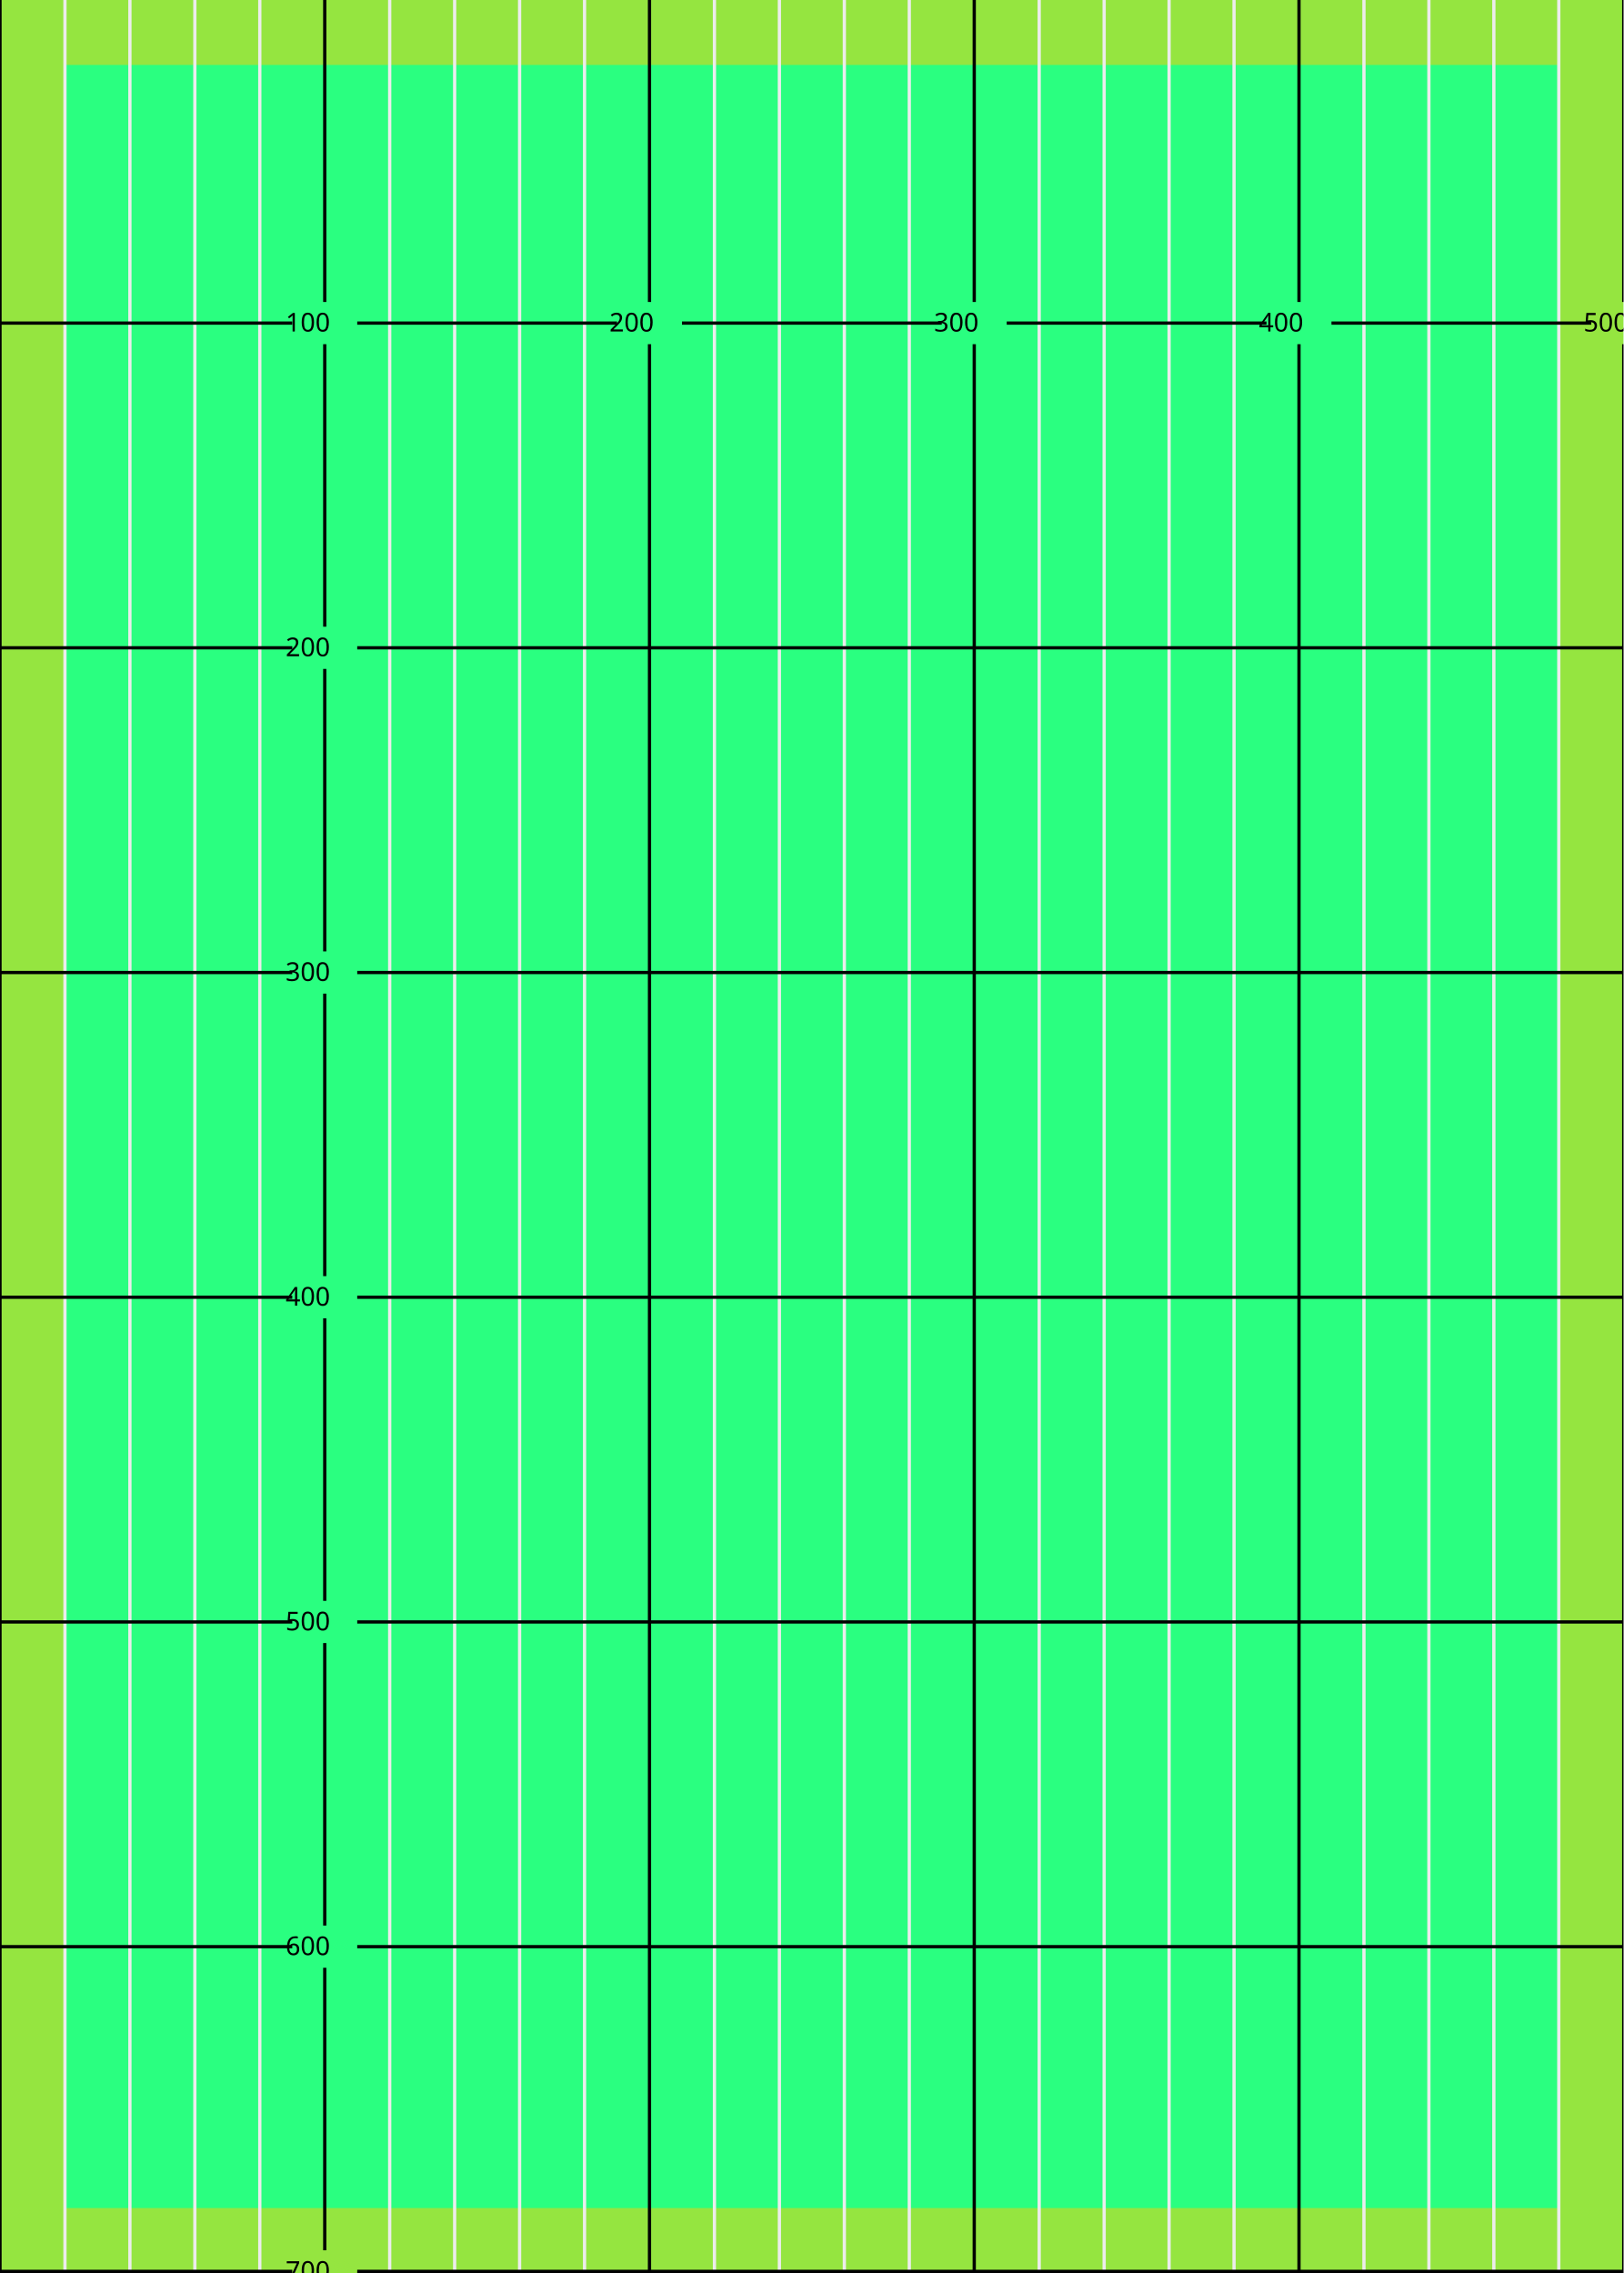
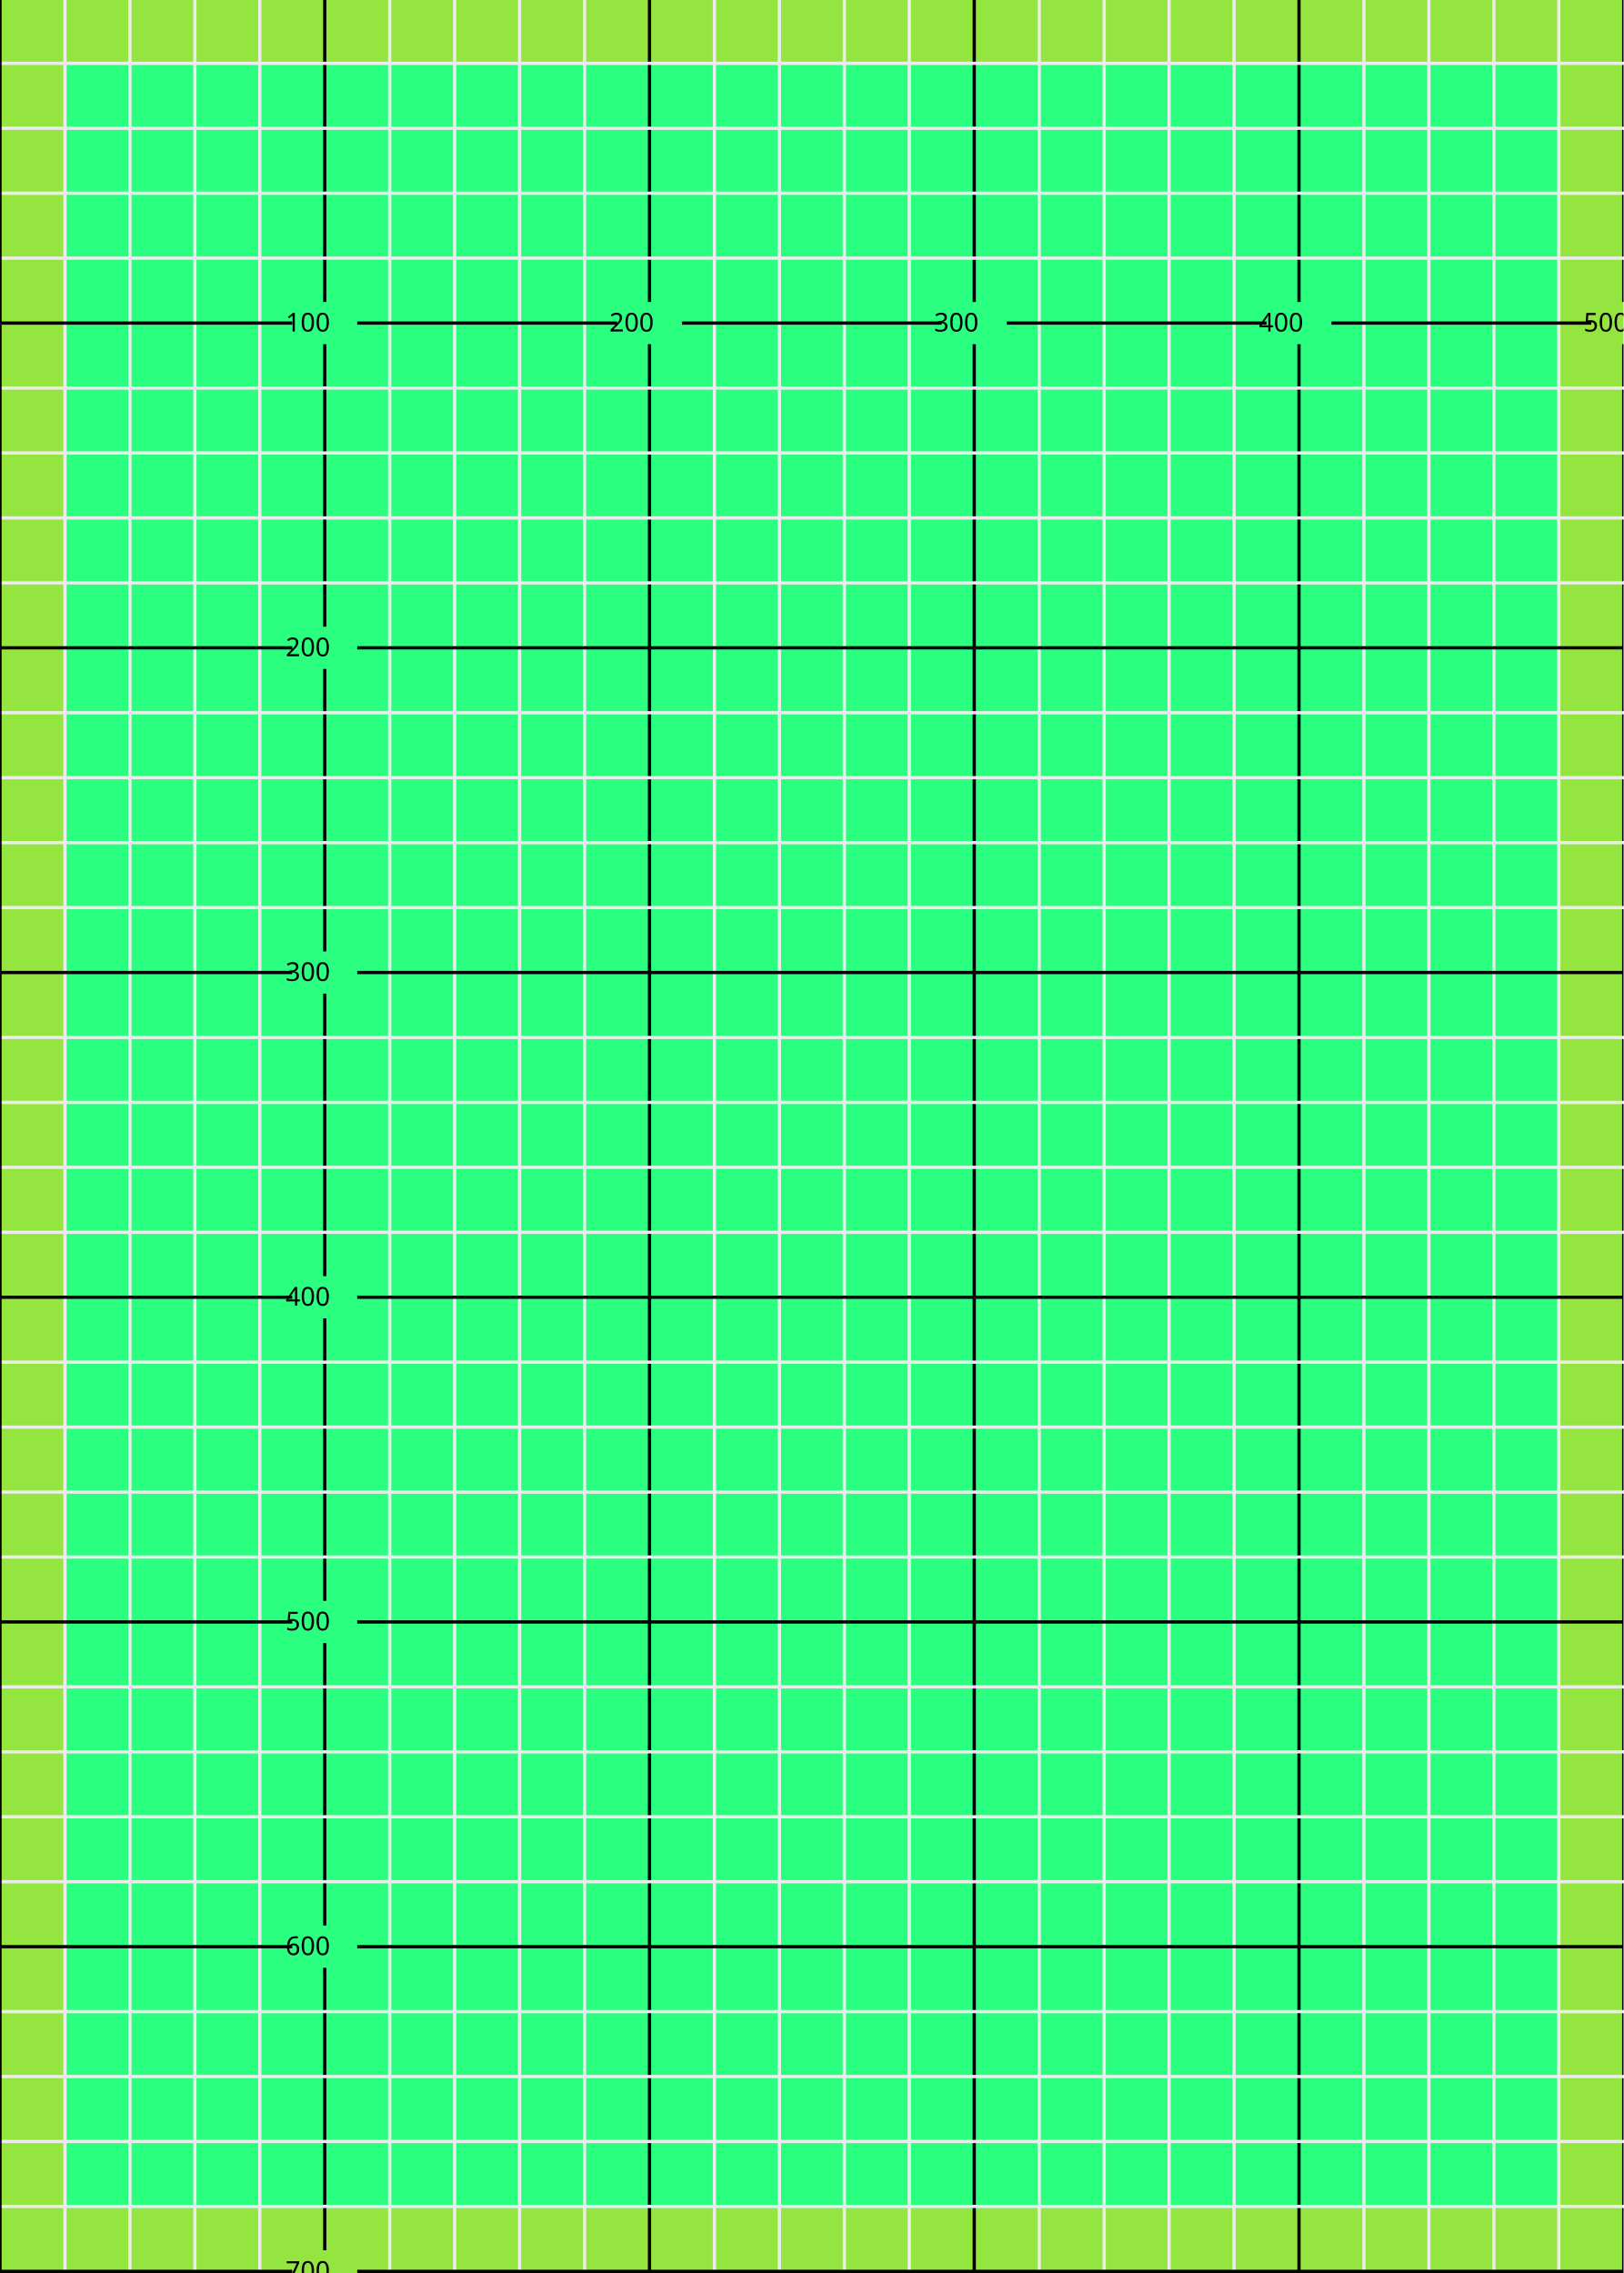
<svg xmlns="http://www.w3.org/2000/svg" id="svg2" version="1.1" width="500" height="700">
  <defs id="defs6" />
  <g id="layer4" style="display:inline">
    <path style="color:#000000;fill:#2aff80;fill-opacity:1;fill-rule:nonzero;stroke:none;stroke-width:20;marker:none;visibility:visible;display:inline;overflow:visible;enable-background:accumulate" d="m 0,0 500,0 0,700 -500,0 z" id="rect3160" />
  </g>
  <g id="layer2" style="display:inline">
    <path style="opacity:0.5;fill:none;stroke:#ffcc00;stroke-width:20px;stroke-linecap:butt;stroke-linejoin:miter" d="m 10,10 480,0 0,680 -480,0 z" id="rect3336" />
    <path style="fill:none;stroke:#ececec;stroke-width:1px;stroke-linecap:butt;stroke-linejoin:miter" d="M 20,1000 20,0" id="path3172" />
    <path style="fill:none;stroke:#000000;stroke-width:1px;stroke-linecap:butt;stroke-linejoin:miter" d="M 100,93 100,0" id="path3141" />
    <text xml:space="preserve" style="font-size:8px;font-style:normal;font-variant:normal;font-weight:500;font-stretch:normal;text-align:center;line-height:141%;letter-spacing:0px;word-spacing:0px;writing-mode:lr-tb;text-anchor:middle;fill:#000000;fill-opacity:1;stroke:none;font-family:Whois;-inkscape-font-specification:Whois Medium" x="100.006" y="102.1" id="text3168">
      <tspan id="tspan3170" x="100.006" y="102.1">100</tspan>
    </text>
    <path style="fill:none;stroke:#ececec;stroke-width:1px;stroke-linecap:butt;stroke-linejoin:miter" d="M 40,1000 40,0" id="path3176" />
    <path style="fill:none;stroke:#ececec;stroke-width:1px;stroke-linecap:butt;stroke-linejoin:miter" d="M 60,1000 60,0" id="path3180" />
    <path style="fill:none;stroke:#ececec;stroke-width:1px;stroke-linecap:butt;stroke-linejoin:miter" d="M 80,1000 80,0" id="path3184" />
    <path id="path3190" d="m 200,1000 0,-894 m 0,-13 0,-93" style="fill:none;stroke:#000000;stroke-width:1px;stroke-linecap:butt;stroke-linejoin:miter" />
    <text id="text3192" y="102.1" x="199.699" style="font-size:8px;font-style:normal;font-variant:normal;font-weight:500;font-stretch:normal;text-align:center;line-height:141%;letter-spacing:0px;word-spacing:0px;writing-mode:lr-tb;text-anchor:middle;fill:#000000;fill-opacity:1;stroke:none;font-family:Whois;-inkscape-font-specification:Whois Medium" xml:space="preserve">
      <tspan y="102.1" x="199.699" id="tspan3194">200</tspan>
    </text>
    <path id="path3196" d="M 120,1000 120,0" style="fill:none;stroke:#ececec;stroke-width:1px;stroke-linecap:butt;stroke-linejoin:miter" />
    <path id="path3200" d="M 140,1000 140,0" style="fill:none;stroke:#ececec;stroke-width:1px;stroke-linecap:butt;stroke-linejoin:miter" />
    <path id="path3204" d="M 160,1000 160,0" style="fill:none;stroke:#ececec;stroke-width:1px;stroke-linecap:butt;stroke-linejoin:miter" />
    <path id="path3208" d="M 180,1000 180,0" style="fill:none;stroke:#ececec;stroke-width:1px;stroke-linecap:butt;stroke-linejoin:miter" />
    <path style="fill:none;stroke:#000000;stroke-width:1px;stroke-linecap:butt;stroke-linejoin:miter" d="m 300,1000 0,-894 m 0,-13 0,-93" id="path3003" />
    <text xml:space="preserve" style="font-size:8px;font-style:normal;font-variant:normal;font-weight:500;font-stretch:normal;text-align:center;line-height:141%;letter-spacing:0px;word-spacing:0px;writing-mode:lr-tb;text-anchor:middle;fill:#000000;fill-opacity:1;stroke:none;font-family:Whois;-inkscape-font-specification:Whois Medium" x="299.699" y="102.1" id="text3005">
      <tspan id="tspan3007" x="299.699" y="102.1">300</tspan>
    </text>
    <path style="fill:none;stroke:#ececec;stroke-width:1px;stroke-linecap:butt;stroke-linejoin:miter" d="M 220,1000 220,0" id="path3009" />
    <path style="fill:none;stroke:#ececec;stroke-width:1px;stroke-linecap:butt;stroke-linejoin:miter" d="M 240,1000 240,0" id="path3011" />
    <path style="fill:none;stroke:#ececec;stroke-width:1px;stroke-linecap:butt;stroke-linejoin:miter" d="M 260,1000 260,0" id="path3013" />
    <path style="fill:none;stroke:#ececec;stroke-width:1px;stroke-linecap:butt;stroke-linejoin:miter" d="M 280,1000 280,0" id="path3015" />
    <path id="path3017" d="m 400,1000 0,-894 m 0,-13 0,-93" style="fill:none;stroke:#000000;stroke-width:1px;stroke-linecap:butt;stroke-linejoin:miter" />
    <text id="text3019" y="102.1" x="399.699" style="font-size:8px;font-style:normal;font-variant:normal;font-weight:500;font-stretch:normal;text-align:center;line-height:141%;letter-spacing:0px;word-spacing:0px;writing-mode:lr-tb;text-anchor:middle;fill:#000000;fill-opacity:1;stroke:none;font-family:Whois;-inkscape-font-specification:Whois Medium" xml:space="preserve">
      <tspan y="102.1" x="399.699" id="tspan3021">400</tspan>
    </text>
    <path id="path3023" d="M 320,1000 320,0" style="fill:none;stroke:#ececec;stroke-width:1px;stroke-linecap:butt;stroke-linejoin:miter" />
    <path id="path3025" d="M 340,1000 340,0" style="fill:none;stroke:#ececec;stroke-width:1px;stroke-linecap:butt;stroke-linejoin:miter" />
    <path id="path3027" d="M 360,1000 360,0" style="fill:none;stroke:#ececec;stroke-width:1px;stroke-linecap:butt;stroke-linejoin:miter" />
    <path id="path3029" d="M 380,1000 380,0" style="fill:none;stroke:#ececec;stroke-width:1px;stroke-linecap:butt;stroke-linejoin:miter" />
    <path style="fill:none;stroke:#000000;stroke-width:1px;stroke-linecap:butt;stroke-linejoin:miter" d="m 500,1000 0,-894 m 0,-13 0,-93" id="path3031" />
    <text xml:space="preserve" style="font-size:8px;font-style:normal;font-variant:normal;font-weight:500;font-stretch:normal;text-align:center;line-height:141%;letter-spacing:0px;word-spacing:0px;writing-mode:lr-tb;text-anchor:middle;fill:#000000;fill-opacity:1;stroke:none;font-family:Whois;-inkscape-font-specification:Whois Medium" x="499.699" y="102.1" id="text3033">
      <tspan id="tspan3035" x="499.699" y="102.1">500</tspan>
    </text>
    <path style="fill:none;stroke:#ececec;stroke-width:1px;stroke-linecap:butt;stroke-linejoin:miter" d="M 420,1000 420,0" id="path3037" />
    <path style="fill:none;stroke:#ececec;stroke-width:1px;stroke-linecap:butt;stroke-linejoin:miter" d="M 440,1000 440,0" id="path3039" />
    <path style="fill:none;stroke:#ececec;stroke-width:1px;stroke-linecap:butt;stroke-linejoin:miter" d="M 460,1000 460,0" id="path3041" />
    <path style="fill:none;stroke:#ececec;stroke-width:1px;stroke-linecap:butt;stroke-linejoin:miter" d="M 480,1000 480,0" id="path3043" />
    <path id="path3045" d="m 600,1000 0,-894 m 0,-13 0,-93" style="fill:none;stroke:#000000;stroke-width:1px;stroke-linecap:butt;stroke-linejoin:miter" />
    <text id="text3047" y="102.1" x="599.699" style="font-size:8px;font-style:normal;font-variant:normal;font-weight:500;font-stretch:normal;text-align:center;line-height:141%;letter-spacing:0px;word-spacing:0px;writing-mode:lr-tb;text-anchor:middle;fill:#000000;fill-opacity:1;stroke:none;font-family:Whois;-inkscape-font-specification:Whois Medium" xml:space="preserve">
      <tspan y="102.1" x="599.699" id="tspan3049">600</tspan>
    </text>
    <path id="path3051" d="M 520,1000 520,0" style="fill:none;stroke:#ececec;stroke-width:1px;stroke-linecap:butt;stroke-linejoin:miter" />
    <path id="path3053" d="M 540,1000 540,0" style="fill:none;stroke:#ececec;stroke-width:1px;stroke-linecap:butt;stroke-linejoin:miter" />
    <path id="path3055" d="M 560,1000 560,0" style="fill:none;stroke:#ececec;stroke-width:1px;stroke-linecap:butt;stroke-linejoin:miter" />
    <path id="path3057" d="M 580,1000 580,0" style="fill:none;stroke:#ececec;stroke-width:1px;stroke-linecap:butt;stroke-linejoin:miter" />
    <path style="fill:none;stroke:#000000;stroke-width:1px;stroke-linecap:butt;stroke-linejoin:miter" d="m 700,1000 0,-894 m 0,-13 0,-93" id="path3059" />
    <text xml:space="preserve" style="font-size:8px;font-style:normal;font-variant:normal;font-weight:500;font-stretch:normal;text-align:center;line-height:141%;letter-spacing:0px;word-spacing:0px;writing-mode:lr-tb;text-anchor:middle;fill:#000000;fill-opacity:1;stroke:none;font-family:Whois;-inkscape-font-specification:Whois Medium" x="699.699" y="102.1" id="text3061">
      <tspan id="tspan3063" x="699.699" y="102.1">700</tspan>
    </text>
    <path style="fill:none;stroke:#ececec;stroke-width:1px;stroke-linecap:butt;stroke-linejoin:miter" d="M 620,1000 620,0" id="path3065" />
    <path style="fill:none;stroke:#ececec;stroke-width:1px;stroke-linecap:butt;stroke-linejoin:miter" d="M 640,1000 640,0" id="path3067" />
    <path style="fill:none;stroke:#ececec;stroke-width:1px;stroke-linecap:butt;stroke-linejoin:miter" d="M 660,1000 660,0" id="path3069" />
    <path style="fill:none;stroke:#ececec;stroke-width:1px;stroke-linecap:butt;stroke-linejoin:miter" d="M 680,1000 680,0" id="path3071" />
    <path id="path3073" d="m 800,1000 0,-894 m 0,-13 0,-93" style="fill:none;stroke:#000000;stroke-width:1px;stroke-linecap:butt;stroke-linejoin:miter" />
    <text id="text3075" y="102.1" x="799.699" style="font-size:8px;font-style:normal;font-variant:normal;font-weight:500;font-stretch:normal;text-align:center;line-height:141%;letter-spacing:0px;word-spacing:0px;writing-mode:lr-tb;text-anchor:middle;fill:#000000;fill-opacity:1;stroke:none;font-family:Whois;-inkscape-font-specification:Whois Medium" xml:space="preserve">
      <tspan y="102.1" x="799.699" id="tspan3077">800</tspan>
    </text>
    <path id="path3079" d="M 720,1000 720,0" style="fill:none;stroke:#ececec;stroke-width:1px;stroke-linecap:butt;stroke-linejoin:miter" />
    <path id="path3081" d="M 740,1000 740,0" style="fill:none;stroke:#ececec;stroke-width:1px;stroke-linecap:butt;stroke-linejoin:miter" />
    <path id="path3083" d="M 760,1000 760,0" style="fill:none;stroke:#ececec;stroke-width:1px;stroke-linecap:butt;stroke-linejoin:miter" />
    <path id="path3085" d="M 780,1000 780,0" style="fill:none;stroke:#ececec;stroke-width:1px;stroke-linecap:butt;stroke-linejoin:miter" />
    <path style="fill:none;stroke:#000000;stroke-width:1px;stroke-linecap:butt;stroke-linejoin:miter" d="m 900,1000 0,-894 m 0,-13 0,-93" id="path3087" />
    <text xml:space="preserve" style="font-size:8px;font-style:normal;font-variant:normal;font-weight:500;font-stretch:normal;text-align:center;line-height:141%;letter-spacing:0px;word-spacing:0px;writing-mode:lr-tb;text-anchor:middle;fill:#000000;fill-opacity:1;stroke:none;font-family:Whois;-inkscape-font-specification:Whois Medium" x="899.699" y="102.1" id="text3089">
      <tspan id="tspan3091" x="899.699" y="102.1">900</tspan>
    </text>
    <path style="fill:none;stroke:#ececec;stroke-width:1px;stroke-linecap:butt;stroke-linejoin:miter" d="M 820,1000 820,0" id="path3093" />
    <path style="fill:none;stroke:#ececec;stroke-width:1px;stroke-linecap:butt;stroke-linejoin:miter" d="M 840,1000 840,0" id="path3095" />
    <path style="fill:none;stroke:#ececec;stroke-width:1px;stroke-linecap:butt;stroke-linejoin:miter" d="M 860,1000 860,0" id="path3097" />
    <path style="fill:none;stroke:#ececec;stroke-width:1px;stroke-linecap:butt;stroke-linejoin:miter" d="M 880,1000 880,0" id="path3100" />
    <path id="path3108" d="M 920,1000 920,0" style="fill:none;stroke:#ececec;stroke-width:1px;stroke-linecap:butt;stroke-linejoin:miter" />
    <path id="path3110" d="M 940,1000 940,0" style="fill:none;stroke:#ececec;stroke-width:1px;stroke-linecap:butt;stroke-linejoin:miter" />
    <path id="path3112" d="M 960,1000 960,0" style="fill:none;stroke:#ececec;stroke-width:1px;stroke-linecap:butt;stroke-linejoin:miter" />
    <path id="path3114" d="M 980,1000 980,0" style="fill:none;stroke:#ececec;stroke-width:1px;stroke-linecap:butt;stroke-linejoin:miter" />
    <path id="path3118" d="m 0,99.5 90,0" style="fill:none;stroke:#000000;stroke-width:1px;stroke-linecap:butt;stroke-linejoin:miter" />
    <path style="fill:none;stroke:#000000;stroke-width:1px;stroke-linecap:butt;stroke-linejoin:miter" d="m 110,99.5 80,0" id="path3124" />
    <path id="path3126" d="m 210,99.5 80,0" style="fill:none;stroke:#000000;stroke-width:1px;stroke-linecap:butt;stroke-linejoin:miter" />
    <path style="fill:none;stroke:#000000;stroke-width:1px;stroke-linecap:butt;stroke-linejoin:miter" d="m 310,99.5 80,0" id="path3128" />
    <path id="path3130" d="m 410,99.5 80,0" style="fill:none;stroke:#000000;stroke-width:1px;stroke-linecap:butt;stroke-linejoin:miter" />
    <path style="fill:none;stroke:#000000;stroke-width:1px;stroke-linecap:butt;stroke-linejoin:miter" d="m 510,99.5 80,0" id="path3132" />
    <path id="path3134" d="m 610,99.5 80,0" style="fill:none;stroke:#000000;stroke-width:1px;stroke-linecap:butt;stroke-linejoin:miter" />
    <path style="fill:none;stroke:#000000;stroke-width:1px;stroke-linecap:butt;stroke-linejoin:miter" d="m 710,99.5 80,0" id="path3136" />
    <path id="path3138" d="m 810,99.5 80,0" style="fill:none;stroke:#000000;stroke-width:1px;stroke-linecap:butt;stroke-linejoin:miter" />
    <path style="fill:none;stroke:#000000;stroke-width:1px;stroke-linecap:butt;stroke-linejoin:miter" d="m 910,99.5 90,0" id="path3140" />
    <text id="text3142" y="202.1" x="100.006" style="font-size:8px;font-style:normal;font-variant:normal;font-weight:500;font-stretch:normal;text-align:center;line-height:141%;letter-spacing:0px;word-spacing:0px;writing-mode:lr-tb;text-anchor:middle;fill:#000000;fill-opacity:1;stroke:none;font-family:Whois;-inkscape-font-specification:Whois Medium" xml:space="preserve">
      <tspan y="202.1" x="100.006" id="tspan3144">200</tspan>
    </text>
    <path style="fill:none;stroke:#000000;stroke-width:1px;stroke-linecap:butt;stroke-linejoin:miter" d="m 0,199.5 90,0" id="path3146" />
    <path id="path3148" d="m 110,199.5 890,0" style="fill:none;stroke:#000000;stroke-width:1px;stroke-linecap:butt;stroke-linejoin:miter" />
    <path id="path3150" d="m 100,193 0,-87" style="fill:none;stroke:#000000;stroke-width:1px;stroke-linecap:butt;stroke-linejoin:miter" />
    <text xml:space="preserve" style="font-size:8px;font-style:normal;font-variant:normal;font-weight:500;font-stretch:normal;text-align:center;line-height:141%;letter-spacing:0px;word-spacing:0px;writing-mode:lr-tb;text-anchor:middle;fill:#000000;fill-opacity:1;stroke:none;font-family:Whois;-inkscape-font-specification:Whois Medium" x="100.006" y="302.1" id="text3152">
      <tspan id="tspan3154" x="100.006" y="302.1">300</tspan>
    </text>
    <path id="path3156" d="m 0,299.5 90,0" style="fill:none;stroke:#000000;stroke-width:1px;stroke-linecap:butt;stroke-linejoin:miter" />
    <path style="fill:none;stroke:#000000;stroke-width:1px;stroke-linecap:butt;stroke-linejoin:miter" d="m 110,299.5 890,0" id="path3158" />
    <path style="fill:none;stroke:#000000;stroke-width:1px;stroke-linecap:butt;stroke-linejoin:miter" d="m 100,293 0,-87" id="path3160" />
    <text id="text3162" y="402.1" x="100.006" style="font-size:8px;font-style:normal;font-variant:normal;font-weight:500;font-stretch:normal;text-align:center;line-height:141%;letter-spacing:0px;word-spacing:0px;writing-mode:lr-tb;text-anchor:middle;fill:#000000;fill-opacity:1;stroke:none;font-family:Whois;-inkscape-font-specification:Whois Medium" xml:space="preserve">
      <tspan y="402.1" x="100.006" id="tspan3164">400</tspan>
    </text>
    <path style="fill:none;stroke:#000000;stroke-width:1px;stroke-linecap:butt;stroke-linejoin:miter" d="m 0,399.5 90,0" id="path3166" />
    <path id="path3168" d="m 110,399.5 890,0" style="fill:none;stroke:#000000;stroke-width:1px;stroke-linecap:butt;stroke-linejoin:miter" />
    <path id="path3170" d="m 100,393 0,-87" style="fill:none;stroke:#000000;stroke-width:1px;stroke-linecap:butt;stroke-linejoin:miter" />
    <text xml:space="preserve" style="font-size:8px;font-style:normal;font-variant:normal;font-weight:500;font-stretch:normal;text-align:center;line-height:141%;letter-spacing:0px;word-spacing:0px;writing-mode:lr-tb;text-anchor:middle;fill:#000000;fill-opacity:1;stroke:none;font-family:Whois;-inkscape-font-specification:Whois Medium" x="100.006" y="502.1" id="text3172">
      <tspan id="tspan3174" x="100.006" y="502.1">500</tspan>
    </text>
    <path id="path3177" d="m 0,499.5 90,0" style="fill:none;stroke:#000000;stroke-width:1px;stroke-linecap:butt;stroke-linejoin:miter" />
    <path style="fill:none;stroke:#000000;stroke-width:1px;stroke-linecap:butt;stroke-linejoin:miter" d="m 110,499.5 890,0" id="path3179" />
    <path style="fill:none;stroke:#000000;stroke-width:1px;stroke-linecap:butt;stroke-linejoin:miter" d="m 100,493 0,-87" id="path3181" />
    <text id="text3183" y="602.1" x="100.006" style="font-size:8px;font-style:normal;font-variant:normal;font-weight:500;font-stretch:normal;text-align:center;line-height:141%;letter-spacing:0px;word-spacing:0px;writing-mode:lr-tb;text-anchor:middle;fill:#000000;fill-opacity:1;stroke:none;font-family:Whois;-inkscape-font-specification:Whois Medium" xml:space="preserve">
      <tspan y="602.1" x="100.006" id="tspan3185">600</tspan>
    </text>
    <path style="fill:none;stroke:#000000;stroke-width:1px;stroke-linecap:butt;stroke-linejoin:miter" d="m 0,599.5 90,0" id="path3187" />
    <path id="path3189" d="m 110,599.5 890,0" style="fill:none;stroke:#000000;stroke-width:1px;stroke-linecap:butt;stroke-linejoin:miter" />
    <path id="path3191" d="m 100,593 0,-87" style="fill:none;stroke:#000000;stroke-width:1px;stroke-linecap:butt;stroke-linejoin:miter" />
    <text xml:space="preserve" style="font-size:8px;font-style:normal;font-variant:normal;font-weight:500;font-stretch:normal;text-align:center;line-height:141%;letter-spacing:0px;word-spacing:0px;writing-mode:lr-tb;text-anchor:middle;fill:#000000;fill-opacity:1;stroke:none;font-family:Whois;-inkscape-font-specification:Whois Medium" x="100.006" y="702.1" id="text3193">
      <tspan id="tspan3195" x="100.006" y="702.1">700</tspan>
    </text>
    <path id="path3197" d="m 0,699.5 90,0" style="fill:none;stroke:#000000;stroke-width:1px;stroke-linecap:butt;stroke-linejoin:miter" />
    <path style="fill:none;stroke:#000000;stroke-width:1px;stroke-linecap:butt;stroke-linejoin:miter" d="m 110,699.5 890,0" id="path3199" />
    <path style="fill:none;stroke:#000000;stroke-width:1px;stroke-linecap:butt;stroke-linejoin:miter" d="m 100,693 0,-87" id="path3201" />
    <text id="text3203" y="802.1" x="100.006" style="font-size:8px;font-style:normal;font-variant:normal;font-weight:500;font-stretch:normal;text-align:center;line-height:141%;letter-spacing:0px;word-spacing:0px;writing-mode:lr-tb;text-anchor:middle;fill:#000000;fill-opacity:1;stroke:none;font-family:Whois;-inkscape-font-specification:Whois Medium" xml:space="preserve">
      <tspan y="802.1" x="100.006" id="tspan3205">800</tspan>
    </text>
    <path style="fill:none;stroke:#000000;stroke-width:1px;stroke-linecap:butt;stroke-linejoin:miter" d="m 0,799.5 90,0" id="path3207" />
    <path id="path3209" d="m 110,799.5 890,0" style="fill:none;stroke:#000000;stroke-width:1px;stroke-linecap:butt;stroke-linejoin:miter" />
    <path id="path3211" d="m 100,793 0,-87" style="fill:none;stroke:#000000;stroke-width:1px;stroke-linecap:butt;stroke-linejoin:miter" />
    <text xml:space="preserve" style="font-size:8px;font-style:normal;font-variant:normal;font-weight:500;font-stretch:normal;text-align:center;line-height:141%;letter-spacing:0px;word-spacing:0px;writing-mode:lr-tb;text-anchor:middle;fill:#000000;fill-opacity:1;stroke:none;font-family:Whois;-inkscape-font-specification:Whois Medium" x="100.006" y="902.1" id="text3213">
      <tspan id="tspan3215" x="100.006" y="902.1">900</tspan>
    </text>
    <path id="path3217" d="m 0,899.5 90,0" style="fill:none;stroke:#000000;stroke-width:1px;stroke-linecap:butt;stroke-linejoin:miter" />
    <path style="fill:none;stroke:#000000;stroke-width:1px;stroke-linecap:butt;stroke-linejoin:miter" d="m 110,899.5 890,0" id="path3219" />
    <path style="fill:none;stroke:#000000;stroke-width:1px;stroke-linecap:butt;stroke-linejoin:miter" d="m 100,893 0,-87" id="path3221" />
    <path id="path3231" d="m 100,1000 0,-94" style="fill:none;stroke:#000000;stroke-width:1px;stroke-linecap:butt;stroke-linejoin:miter" />
-     <path id="path3233" d="m -0.5,19.5 1000.5,0" />
+     <path id="path3233" d="m -0.5,19.5 1000.5,0" style="fill:none;stroke:#ececec;stroke-width:1px" />
    <path style="fill:none;stroke:#000000;stroke-width:1px;stroke-linecap:butt;stroke-linejoin:miter" d="m -0.5,-0.5 1000.5,0" id="path3116" />
-     <path d="m -0.5,39.5 1000.5,0" id="path3258" />
-     <path id="path3260" d="m -0.5,59.5 1000.5,0" />
-     <path d="m -0.5,79.5 1000.5,0" id="path3262" />
-     <path id="path3264" d="m -0.5,119.5 1000.5,0" />
-     <path d="m -0.5,139.5 1000.5,0" id="path3266" />
-     <path id="path3268" d="m -0.5,159.5 1000.5,0" />
-     <path d="m -0.5,179.5 1000.5,0" id="path3270" />
-     <path id="path3272" d="m -0.5,219.5 1000.5,0" />
-     <path d="m -0.5,239.5 1000.5,0" id="path3274" />
-     <path id="path3276" d="m -0.5,259.5 1000.5,0" />
-     <path d="m -0.5,279.5 1000.5,0" id="path3278" />
-     <path id="path3280" d="m -0.5,319.5 1000.5,0" />
-     <path d="m -0.5,339.5 1000.5,0" id="path3282" />
-     <path id="path3284" d="m -0.5,359.5 1000.5,0" />
-     <path d="m -0.5,379.5 1000.5,0" id="path3286" />
-     <path id="path3288" d="m -0.5,419.5 1000.5,0" />
-     <path d="m -0.5,439.5 1000.5,0" id="path3290" />
-     <path id="path3292" d="m -0.5,459.5 1000.5,0" />
-     <path d="m -0.5,479.5 1000.5,0" id="path3294" />
-     <path id="path3296" d="m -0.5,519.5 1000.5,0" />
-     <path d="m -0.5,539.5 1000.5,0" id="path3298" />
-     <path id="path3300" d="m -0.5,559.5 1000.5,0" />
-     <path d="m -0.5,579.5 1000.5,0" id="path3302" />
-     <path id="path3304" d="m -0.5,619.5 1000.5,0" />
-     <path d="m -0.5,639.5 1000.5,0" id="path3306" />
-     <path id="path3308" d="m -0.5,659.5 1000.5,0" />
-     <path d="m -0.5,679.5 1000.5,0" id="path3310" />
-     <path id="path3312" d="m -0.5,719.5 1000.5,0" />
-     <path d="m -0.5,739.5 1000.5,0" id="path3314" />
-     <path id="path3316" d="m -0.5,759.5 1000.5,0" />
-     <path d="m -0.5,779.5 1000.5,0" id="path3318" />
-     <path id="path3320" d="m -0.5,819.5 1000.5,0" />
-     <path d="m -0.5,839.5 1000.5,0" id="path3322" />
-     <path id="path3324" d="m -0.5,859.5 1000.5,0" />
-     <path d="m -0.5,879.5 1000.5,0" id="path3326" />
-     <path id="path3328" d="m -0.5,919.5 1000.5,0" />
-     <path d="m -0.5,939.5 1000.5,0" id="path3330" />
-     <path id="path3332" d="m -0.5,959.5 1000.5,0" />
-     <path d="m -0.5,979.5 1000.5,0" id="path3334" />
+     <path d="m -0.5,39.5 1000.5,0" id="path3258" style="fill:none;stroke:#ececec;stroke-width:1px" />
+     <path id="path3260" d="m -0.5,59.5 1000.5,0" style="fill:none;stroke:#ececec;stroke-width:1px" />
+     <path d="m -0.5,79.5 1000.5,0" id="path3262" style="fill:none;stroke:#ececec;stroke-width:1px" />
+     <path id="path3264" d="m -0.5,119.5 1000.5,0" style="fill:none;stroke:#ececec;stroke-width:1px" />
+     <path d="m -0.5,139.5 1000.5,0" id="path3266" style="fill:none;stroke:#ececec;stroke-width:1px" />
+     <path id="path3268" d="m -0.5,159.5 1000.5,0" style="fill:none;stroke:#ececec;stroke-width:1px" />
+     <path d="m -0.5,179.5 1000.5,0" id="path3270" style="fill:none;stroke:#ececec;stroke-width:1px" />
+     <path id="path3272" d="m -0.5,219.5 1000.5,0" style="fill:none;stroke:#ececec;stroke-width:1px" />
+     <path d="m -0.5,239.5 1000.5,0" id="path3274" style="fill:none;stroke:#ececec;stroke-width:1px" />
+     <path id="path3276" d="m -0.5,259.5 1000.5,0" style="fill:none;stroke:#ececec;stroke-width:1px" />
+     <path d="m -0.5,279.5 1000.5,0" id="path3278" style="fill:none;stroke:#ececec;stroke-width:1px" />
+     <path id="path3280" d="m -0.5,319.5 1000.5,0" style="fill:none;stroke:#ececec;stroke-width:1px" />
+     <path d="m -0.5,339.5 1000.5,0" id="path3282" style="fill:none;stroke:#ececec;stroke-width:1px" />
+     <path id="path3284" d="m -0.5,359.5 1000.5,0" style="fill:none;stroke:#ececec;stroke-width:1px" />
+     <path d="m -0.5,379.5 1000.5,0" id="path3286" style="fill:none;stroke:#ececec;stroke-width:1px" />
+     <path id="path3288" d="m -0.5,419.5 1000.5,0" style="fill:none;stroke:#ececec;stroke-width:1px" />
+     <path d="m -0.5,439.5 1000.5,0" id="path3290" style="fill:none;stroke:#ececec;stroke-width:1px" />
+     <path id="path3292" d="m -0.5,459.5 1000.5,0" style="fill:none;stroke:#ececec;stroke-width:1px" />
+     <path d="m -0.5,479.5 1000.5,0" id="path3294" style="fill:none;stroke:#ececec;stroke-width:1px" />
+     <path id="path3296" d="m -0.5,519.5 1000.5,0" style="fill:none;stroke:#ececec;stroke-width:1px" />
+     <path d="m -0.5,539.5 1000.5,0" id="path3298" style="fill:none;stroke:#ececec;stroke-width:1px" />
+     <path id="path3300" d="m -0.5,559.5 1000.5,0" style="fill:none;stroke:#ececec;stroke-width:1px" />
+     <path d="m -0.5,579.5 1000.5,0" id="path3302" style="fill:none;stroke:#ececec;stroke-width:1px" />
+     <path id="path3304" d="m -0.5,619.5 1000.5,0" style="fill:none;stroke:#ececec;stroke-width:1px" />
+     <path d="m -0.5,639.5 1000.5,0" id="path3306" style="fill:none;stroke:#ececec;stroke-width:1px" />
+     <path id="path3308" d="m -0.5,659.5 1000.5,0" style="fill:none;stroke:#ececec;stroke-width:1px" />
+     <path d="m -0.5,679.5 1000.5,0" id="path3310" style="fill:none;stroke:#ececec;stroke-width:1px" />
+     <path id="path3312" d="m -0.5,719.5 1000.5,0" style="fill:none;stroke:#ececec;stroke-width:1px" />
+     <path d="m -0.5,739.5 1000.5,0" id="path3314" style="fill:none;stroke:#ececec;stroke-width:1px" />
+     <path id="path3316" d="m -0.5,759.5 1000.5,0" style="fill:none;stroke:#ececec;stroke-width:1px" />
+     <path d="m -0.5,779.5 1000.5,0" id="path3318" style="fill:none;stroke:#ececec;stroke-width:1px" />
+     <path id="path3320" d="m -0.5,819.5 1000.5,0" style="fill:none;stroke:#ececec;stroke-width:1px" />
+     <path d="m -0.5,839.5 1000.5,0" id="path3322" style="fill:none;stroke:#ececec;stroke-width:1px" />
+     <path id="path3324" d="m -0.5,859.5 1000.5,0" style="fill:none;stroke:#ececec;stroke-width:1px" />
+     <path d="m -0.5,879.5 1000.5,0" id="path3326" style="fill:none;stroke:#ececec;stroke-width:1px" />
+     <path id="path3328" d="m -0.5,919.5 1000.5,0" style="fill:none;stroke:#ececec;stroke-width:1px" />
+     <path d="m -0.5,939.5 1000.5,0" id="path3330" style="fill:none;stroke:#ececec;stroke-width:1px" />
+     <path id="path3332" d="m -0.5,959.5 1000.5,0" style="fill:none;stroke:#ececec;stroke-width:1px" />
+     <path d="m -0.5,979.5 1000.5,0" id="path3334" style="fill:none;stroke:#ececec;stroke-width:1px" />
    <path style="fill:none;stroke:#000000;stroke-width:1px;stroke-linecap:butt;stroke-linejoin:miter" d="M 0,1000 0,0" id="path3133" />
    <path id="path3229" d="m -0.5,999.5 1000.5,0" style="fill:none;stroke:#000000;stroke-width:1px;stroke-linecap:butt;stroke-linejoin:miter" />
    <path id="path3102" d="M 1000,1000 1000,0" style="fill:none;stroke:#000000;stroke-width:1px;stroke-linecap:butt;stroke-linejoin:miter" />
    <path style="fill:#ffffff;display:inline" d="m -4500,-4500 0,10000 10000,0 0,-10000 z M 0,0 500,0 500,700 0,700 z" id="path4112-2-6" />
  </g>
-   <g id="layer3" style="display:inline" />
+   <g id="layer3" style="display:none" />
  <g id="layer1" style="display:inline">
    <path style="opacity:0.95;fill:#ffffff" d="m -4500,-4500 0,10000 10000,0 0,-10000 z M 0,0 500,0 500,700 0,700 z" id="path4112-2" />
  </g>
</svg>
